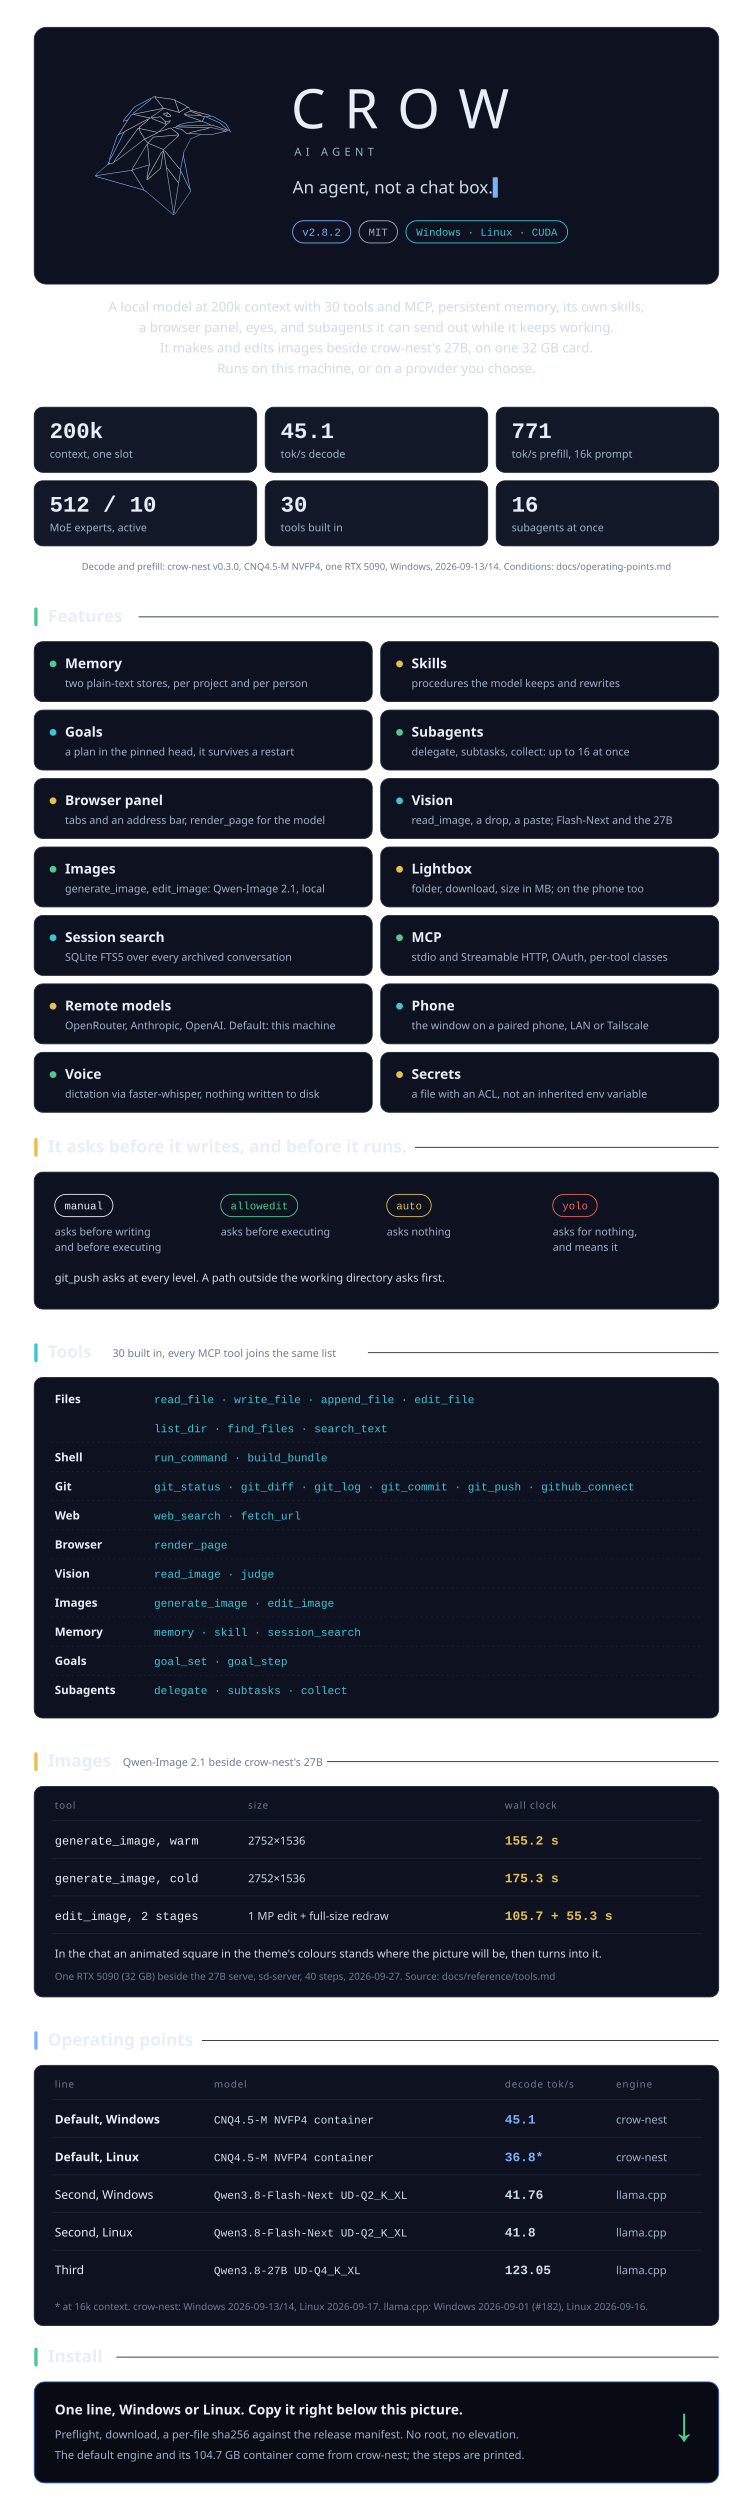
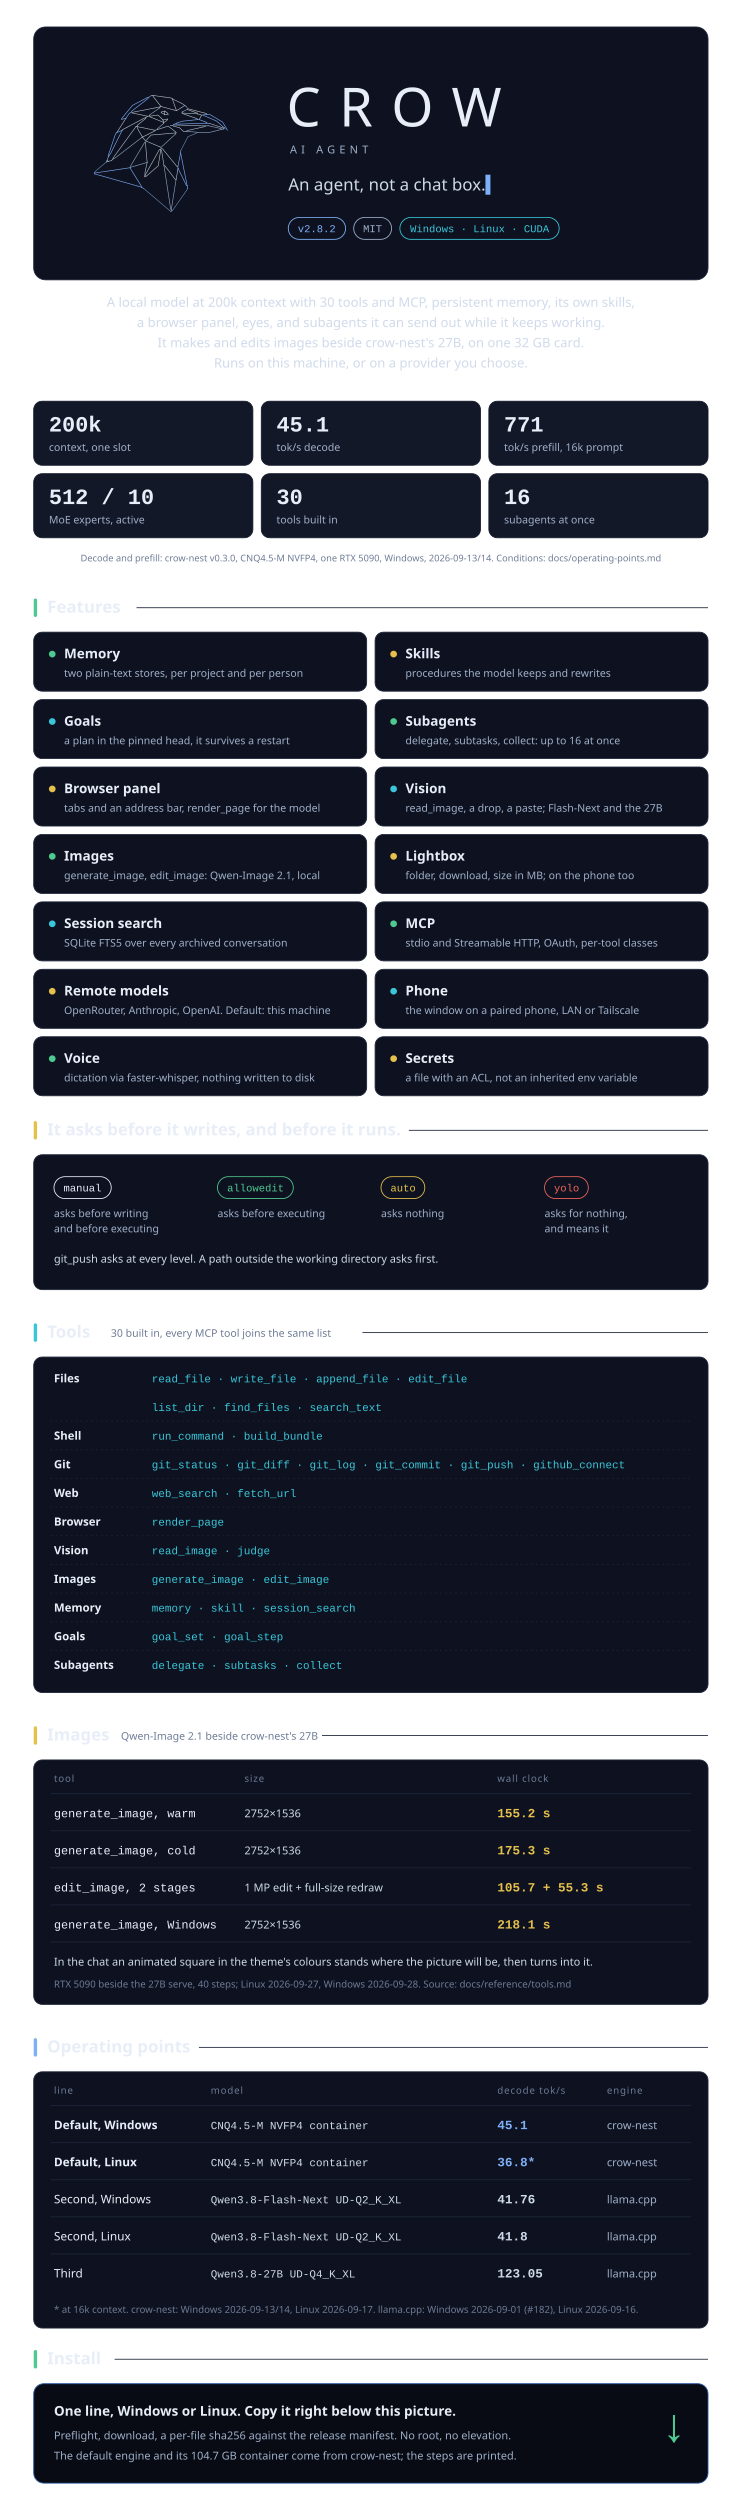
- <svg xmlns="http://www.w3.org/2000/svg" viewBox="0 0 880 2922" width="880" height="2922" role="img" aria-label="Crow: an agent, not a chat box. Features, tools, images, operating points.">
+ <svg xmlns="http://www.w3.org/2000/svg" viewBox="0 0 880 2966" width="880" height="2966" role="img" aria-label="Crow: an agent, not a chat box. Features, tools, images, operating points.">
  <rect x="40" y="32" width="800" height="300" rx="14" fill="#0e1220" stroke="#1c2438" />
  <g transform="translate(70 62) scale(0.235)">
    <g fill="none" stroke-width="3" stroke-linejoin="round" stroke-linecap="round">
      <path stroke="#6789b2" d="M642 273 650 285" />
      <path stroke="#6789b2" d="M699 404 693 409 651 426 615 496" />
      <path stroke="#6789b2" d="M239 554 183 601 178 610" />
      <path stroke="#6789b2" d="M650 689 573 799 567 802" />
      <path stroke="#6789b2" d="M428 688 563 803" />
      <path stroke="#90a7c2" d="M508 281 457 317" />
      <path stroke="#90a7c2" d="M647 289 622 301" />
      <path stroke="#90a7c2" d="M526 361 498 385" />
      <path stroke="#90a7c2" d="M755 371 820 386 823 389" />
      <path stroke="#90a7c2" d="M833 387 823 389" />
      <path stroke="#90a7c2" d="M823 389 758 405 699 404" />
      <path stroke="#90a7c2" d="M644 399 699 404" />
      <path stroke="#90a7c2" d="M587 414 515 480" />
      <path stroke="#90a7c2" d="M417 431 283 534 272 539" />
      <path stroke="#90a7c2" d="M436 453 433 454 362 573 360 581" />
      <path stroke="#90a7c2" d="M445 556 360 581" />
      <path stroke="#90a7c2" d="M530 572 564 793 567 794" />
      <path stroke="#90a7c2" d="M591 643 567 794" />
      <path stroke="#90a7c2" d="M563 803 567 802" />
      <path stroke="#90a7c2" d="M567 794 567 802" />
      <path stroke="#acbece" d="M572 235 625 261 635 269" />
      <path stroke="#acbece" d="M635 269 593 295" />
      <path stroke="#acbece" d="M635 269 642 273" />
      <path stroke="#acbece" d="M510 276 508 281" />
      <path stroke="#acbece" d="M510 276 376 302 368 306" />
      <path stroke="#acbece" d="M622 301 620 307 624 307" />
      <path stroke="#acbece" d="M534 297 515 302 517 306 532 313" />
      <path stroke="#acbece" d="M624 307 625 310 698 336 700 340" />
      <path stroke="#acbece" d="M624 307 699 311" />
      <path stroke="#acbece" d="M437 335 396 368" />
      <path stroke="#acbece" d="M549 337 544 345 529 355" />
      <path stroke="#acbece" d="M549 337 525 342" />
      <path stroke="#acbece" d="M498 385 497 390" />
      <path stroke="#acbece" d="M578 367 739 372" />
      <path stroke="#acbece" d="M562 369 575 370" />
      <path stroke="#acbece" d="M575 370 579 374 607 380 629 400 644 399" />
      <path stroke="#acbece" d="M739 372 737 375 648 395 644 399" />
      <path stroke="#acbece" d="M739 372 755 371" />
      <path stroke="#acbece" d="M388 376 275 531 272 539" />
      <path stroke="#acbece" d="M497 390 485 394" />
      <path stroke="#acbece" d="M497 390 551 373 590 403 591 407" />
      <path stroke="#acbece" d="M591 407 587 414" />
      <path stroke="#acbece" d="M591 407 465 418 438 447" />
      <path stroke="#acbece" d="M422 430 437 447" />
      <path stroke="#acbece" d="M438 448 515 480" />
      <path stroke="#acbece" d="M436 453 445 556" />
      <path stroke="#acbece" d="M515 484 523 488 594 575 600 578" />
      <path stroke="#acbece" d="M514 491 518 497 530 572" />
      <path stroke="#acbece" d="M272 539 265 547 248 551" />
      <path stroke="#acbece" d="M243 545 248 551" />
      <path stroke="#acbece" d="M248 551 239 554" />
      <path stroke="#acbece" d="M445 556 434 608 434 622" />
      <path stroke="#acbece" d="M530 572 535 574 587 642 591 643" />
      <path stroke="#acbece" d="M601 586 591 643" />
      <path stroke="#b9c0c4" d="M474 218 567 231 572 235" />
      <path stroke="#b9c0c4" d="M474 218 475 223 515 274" />
      <path stroke="#b9c0c4" d="M474 218 467 218" />
      <path stroke="#b9c0c4" d="M572 235 593 295" />
      <path stroke="#b9c0c4" d="M515 274 510 276" />
      <path stroke="#b9c0c4" d="M515 274 593 295" />
      <path stroke="#b9c0c4" d="M457 317 455 322" />
      <path stroke="#b9c0c4" d="M650 285 743 309 747 313" />
      <path stroke="#b9c0c4" d="M647 289 697 307 699 311" />
      <path stroke="#b9c0c4" d="M534 297 532 313" />
      <path stroke="#b9c0c4" d="M534 297 547 306 552 314 533 316 532 313" />
      <path stroke="#b9c0c4" d="M368 306 447 323" />
      <path stroke="#b9c0c4" d="M699 311 720 317" />
      <path stroke="#b9c0c4" d="M720 317 708 340" />
      <path stroke="#b9c0c4" d="M455 322 447 323" />
      <path stroke="#b9c0c4" d="M447 323 438 331" />
      <path stroke="#b9c0c4" d="M458 323 500 317 525 342" />
      <path stroke="#b9c0c4" d="M458 323 461 327 528 354" />
      <path stroke="#b9c0c4" d="M438 331 437 335" />
      <path stroke="#b9c0c4" d="M396 368 393 375" />
      <path stroke="#b9c0c4" d="M438 331 433 331 322 390" />
      <path stroke="#b9c0c4" d="M338 333 292 405" />
      <path stroke="#b9c0c4" d="M525 342 528 354" />
      <path stroke="#b9c0c4" d="M529 355 526 361" />
      <path stroke="#b9c0c4" d="M759 359 828 382" />
      <path stroke="#b9c0c4" d="M393 375 401 394 422 428" />
      <path stroke="#b9c0c4" d="M393 375 388 376" />
      <path stroke="#b9c0c4" d="M393 375 485 394" />
      <path stroke="#b9c0c4" d="M828 382 833 387" />
      <path stroke="#b9c0c4" d="M485 394 484 397 422 428" />
      <path stroke="#b9c0c4" d="M422 430 417 431" />
      <path stroke="#b9c0c4" d="M514 488 506 493 434 622" />
      <path stroke="#b9c0c4" d="M514 491 501 573 438 628 433 629" />
      <path stroke="#b9c0c4" d="M434 622 433 629" />
      <path stroke="#7eb0f8" d="M467 218 452 228" />
      <path stroke="#7eb0f8" d="M452 228 449 234 366 298 363 305" />
      <path stroke="#7eb0f8" d="M452 228 447 228 371 268 317 334 316 339" />
      <path stroke="#7eb0f8" d="M363 305 355 308 338 333" />
      <path stroke="#7eb0f8" d="M747 313 725 317" />
      <path stroke="#7eb0f8" d="M747 313 761 314 825 352 843 380 844 386" />
      <path stroke="#7eb0f8" d="M725 317 795 347 830 378" />
      <path stroke="#7eb0f8" d="M322 390 319 394" />
      <path stroke="#7eb0f8" d="M338 333 316 339" />
      <path stroke="#7eb0f8" d="M700 340 623 348 592 358 591 361" />
      <path stroke="#7eb0f8" d="M700 340 708 340" />
      <path stroke="#7eb0f8" d="M708 340 745 354 747 358" />
      <path stroke="#7eb0f8" d="M747 358 595 363 591 361" />
      <path stroke="#7eb0f8" d="M747 358 759 359" />
      <path stroke="#7eb0f8" d="M591 361 580 363 578 367" />
      <path stroke="#7eb0f8" d="M830 378 836 380 838 386" />
      <path stroke="#7eb0f8" d="M844 386 851 394" />
      <path stroke="#7eb0f8" d="M319 394 262 508 249 528" />
      <path stroke="#7eb0f8" d="M319 394 292 405" />
      <path stroke="#7eb0f8" d="M615 496 614 508" />
      <path stroke="#7eb0f8" d="M292 405 285 413 248 523 249 528" />
      <path stroke="#7eb0f8" d="M614 508 600 578" />
      <path stroke="#7eb0f8" d="M614 508 647 674" />
      <path stroke="#7eb0f8" d="M249 528 243 545" />
      <path stroke="#7eb0f8" d="M243 545 239 554" />
      <path stroke="#7eb0f8" d="M600 578 601 586" />
      <path stroke="#7eb0f8" d="M358 583 178 610" />
      <path stroke="#7eb0f8" d="M358 583 415 675 416 681" />
      <path stroke="#7eb0f8" d="M601 586 643 672 647 674" />
      <path stroke="#7eb0f8" d="M178 610 179 614 416 681" />
      <path stroke="#7eb0f8" d="M647 674 650 689" />
      <path stroke="#7eb0f8" d="M416 681 428 688" />
    </g>
  </g>
  <text x="340" y="150" font-family="-apple-system,BlinkMacSystemFont,'Segoe UI','Noto Sans',Helvetica,Arial,sans-serif" font-size="64" font-weight="300" fill="#e8eef8" text-anchor="start" letter-spacing="22">CROW</text>
  <text x="344" y="182" font-family="-apple-system,BlinkMacSystemFont,'Segoe UI','Noto Sans',Helvetica,Arial,sans-serif" font-size="13" font-weight="400" fill="#9fb0c9" text-anchor="start" letter-spacing="5">AI AGENT</text>
  <text x="342" y="226" font-family="-apple-system,BlinkMacSystemFont,'Segoe UI','Noto Sans',Helvetica,Arial,sans-serif" font-size="20" fill="#cfdaea">An agent, not a chat box.<tspan fill="#7eb0f8">▍<animate attributeName="opacity" values="1;1;0;0" keyTimes="0;.5;.5;1" dur="1.1s" repeatCount="indefinite" />
    </tspan>
  </text>
  <rect x="342" y="258" width="68" height="26" rx="13" fill="none" stroke="#7eb0f8" />
  <text x="375.8" y="275.5" font-family="ui-monospace,SFMono-Regular,'SF Mono',Menlo,Consolas,'Liberation Mono',monospace" font-size="12.5" font-weight="400" fill="#7eb0f8" text-anchor="middle" letter-spacing="0">v2.8.2</text>
  <rect x="419.6" y="258" width="45" height="26" rx="13" fill="none" stroke="#9fb0c9" />
  <text x="442.0" y="275.5" font-family="ui-monospace,SFMono-Regular,'SF Mono',Menlo,Consolas,'Liberation Mono',monospace" font-size="12.5" font-weight="400" fill="#9fb0c9" text-anchor="middle" letter-spacing="0">MIT</text>
  <rect x="474.4" y="258" width="189" height="26" rx="13" fill="none" stroke="#39c6d8" />
  <text x="569.0" y="275.5" font-family="ui-monospace,SFMono-Regular,'SF Mono',Menlo,Consolas,'Liberation Mono',monospace" font-size="12.5" font-weight="400" fill="#39c6d8" text-anchor="middle" letter-spacing="0">Windows · Linux · CUDA</text>
  <text x="440.0" y="364" font-family="-apple-system,BlinkMacSystemFont,'Segoe UI','Noto Sans',Helvetica,Arial,sans-serif" font-size="15.5" font-weight="400" fill="#cfdaea" text-anchor="middle" letter-spacing="0">A local model at 200k context with 30 tools and MCP, persistent memory, its own skills,</text>
  <text x="440.0" y="388" font-family="-apple-system,BlinkMacSystemFont,'Segoe UI','Noto Sans',Helvetica,Arial,sans-serif" font-size="15.5" font-weight="400" fill="#cfdaea" text-anchor="middle" letter-spacing="0">a browser panel, eyes, and subagents it can send out while it keeps working.</text>
  <text x="440.0" y="412" font-family="-apple-system,BlinkMacSystemFont,'Segoe UI','Noto Sans',Helvetica,Arial,sans-serif" font-size="15.5" font-weight="400" fill="#cfdaea" text-anchor="middle" letter-spacing="0">It makes and edits images beside crow-nest's 27B, on one 32 GB card.</text>
  <text x="440.0" y="436" font-family="-apple-system,BlinkMacSystemFont,'Segoe UI','Noto Sans',Helvetica,Arial,sans-serif" font-size="15.5" font-weight="400" fill="#cfdaea" text-anchor="middle" letter-spacing="0">Runs on this machine, or on a provider you choose.</text>
  <rect x="40" y="476" width="260" height="76" rx="10" fill="#131829" stroke="#131829" />
  <text x="58" y="512" font-family="ui-monospace,SFMono-Regular,'SF Mono',Menlo,Consolas,'Liberation Mono',monospace" font-size="26" font-weight="600" fill="#e8eef8" text-anchor="start" letter-spacing="0">200k</text>
  <text x="58" y="535" font-family="-apple-system,BlinkMacSystemFont,'Segoe UI','Noto Sans',Helvetica,Arial,sans-serif" font-size="12.5" font-weight="400" fill="#9fb0c9" text-anchor="start" letter-spacing="0">context, one slot</text>
  <rect x="310" y="476" width="260" height="76" rx="10" fill="#131829" stroke="#131829" />
  <text x="328" y="512" font-family="ui-monospace,SFMono-Regular,'SF Mono',Menlo,Consolas,'Liberation Mono',monospace" font-size="26" font-weight="600" fill="#e8eef8" text-anchor="start" letter-spacing="0">45.1</text>
  <text x="328" y="535" font-family="-apple-system,BlinkMacSystemFont,'Segoe UI','Noto Sans',Helvetica,Arial,sans-serif" font-size="12.5" font-weight="400" fill="#9fb0c9" text-anchor="start" letter-spacing="0">tok/s decode</text>
  <rect x="580" y="476" width="260" height="76" rx="10" fill="#131829" stroke="#131829" />
  <text x="598" y="512" font-family="ui-monospace,SFMono-Regular,'SF Mono',Menlo,Consolas,'Liberation Mono',monospace" font-size="26" font-weight="600" fill="#e8eef8" text-anchor="start" letter-spacing="0">771</text>
  <text x="598" y="535" font-family="-apple-system,BlinkMacSystemFont,'Segoe UI','Noto Sans',Helvetica,Arial,sans-serif" font-size="12.5" font-weight="400" fill="#9fb0c9" text-anchor="start" letter-spacing="0">tok/s prefill, 16k prompt</text>
  <rect x="40" y="562" width="260" height="76" rx="10" fill="#131829" stroke="#131829" />
  <text x="58" y="598" font-family="ui-monospace,SFMono-Regular,'SF Mono',Menlo,Consolas,'Liberation Mono',monospace" font-size="26" font-weight="600" fill="#e8eef8" text-anchor="start" letter-spacing="0">512 / 10</text>
  <text x="58" y="621" font-family="-apple-system,BlinkMacSystemFont,'Segoe UI','Noto Sans',Helvetica,Arial,sans-serif" font-size="12.5" font-weight="400" fill="#9fb0c9" text-anchor="start" letter-spacing="0">MoE experts, active</text>
  <rect x="310" y="562" width="260" height="76" rx="10" fill="#131829" stroke="#131829" />
  <text x="328" y="598" font-family="ui-monospace,SFMono-Regular,'SF Mono',Menlo,Consolas,'Liberation Mono',monospace" font-size="26" font-weight="600" fill="#e8eef8" text-anchor="start" letter-spacing="0">30</text>
  <text x="328" y="621" font-family="-apple-system,BlinkMacSystemFont,'Segoe UI','Noto Sans',Helvetica,Arial,sans-serif" font-size="12.5" font-weight="400" fill="#9fb0c9" text-anchor="start" letter-spacing="0">tools built in</text>
  <rect x="580" y="562" width="260" height="76" rx="10" fill="#131829" stroke="#131829" />
  <text x="598" y="598" font-family="ui-monospace,SFMono-Regular,'SF Mono',Menlo,Consolas,'Liberation Mono',monospace" font-size="26" font-weight="600" fill="#e8eef8" text-anchor="start" letter-spacing="0">16</text>
  <text x="598" y="621" font-family="-apple-system,BlinkMacSystemFont,'Segoe UI','Noto Sans',Helvetica,Arial,sans-serif" font-size="12.5" font-weight="400" fill="#9fb0c9" text-anchor="start" letter-spacing="0">subagents at once</text>
  <text x="440.0" y="666" font-family="-apple-system,BlinkMacSystemFont,'Segoe UI','Noto Sans',Helvetica,Arial,sans-serif" font-size="11" font-weight="400" fill="#6d7b95" text-anchor="middle" letter-spacing="0">Decode and prefill: crow-nest v0.3.0, CNQ4.5-M NVFP4, one RTX 5090, Windows, 2026-09-13/14. Conditions: docs/operating-points.md</text>
  <rect x="40" y="710" width="4" height="22" rx="2" fill="#4ec98f" />
  <text x="56" y="727" font-family="-apple-system,BlinkMacSystemFont,'Segoe UI','Noto Sans',Helvetica,Arial,sans-serif" font-size="20" font-weight="600" fill="#e8eef8" text-anchor="start" letter-spacing="0">Features</text>
  <line x1="162" y1="721" x2="840" y2="721" stroke="#1c2438" />
  <rect x="40" y="750" width="395" height="70" rx="10" fill="#0e1220" stroke="#1c2438" />
  <circle cx="62" cy="776" r="4" fill="#4ec98f" />
  <text x="76" y="781" font-family="-apple-system,BlinkMacSystemFont,'Segoe UI','Noto Sans',Helvetica,Arial,sans-serif" font-size="16" font-weight="600" fill="#e8eef8" text-anchor="start" letter-spacing="0">Memory</text>
  <text x="76" y="803" font-family="-apple-system,BlinkMacSystemFont,'Segoe UI','Noto Sans',Helvetica,Arial,sans-serif" font-size="12.5" font-weight="400" fill="#9fb0c9" text-anchor="start" letter-spacing="0">two plain-text stores, per project and per person</text>
  <rect x="445" y="750" width="395" height="70" rx="10" fill="#0e1220" stroke="#1c2438" />
  <circle cx="467" cy="776" r="4" fill="#e5c04b" />
  <text x="481" y="781" font-family="-apple-system,BlinkMacSystemFont,'Segoe UI','Noto Sans',Helvetica,Arial,sans-serif" font-size="16" font-weight="600" fill="#e8eef8" text-anchor="start" letter-spacing="0">Skills</text>
  <text x="481" y="803" font-family="-apple-system,BlinkMacSystemFont,'Segoe UI','Noto Sans',Helvetica,Arial,sans-serif" font-size="12.5" font-weight="400" fill="#9fb0c9" text-anchor="start" letter-spacing="0">procedures the model keeps and rewrites</text>
  <rect x="40" y="830" width="395" height="70" rx="10" fill="#0e1220" stroke="#1c2438" />
  <circle cx="62" cy="856" r="4" fill="#39c6d8" />
  <text x="76" y="861" font-family="-apple-system,BlinkMacSystemFont,'Segoe UI','Noto Sans',Helvetica,Arial,sans-serif" font-size="16" font-weight="600" fill="#e8eef8" text-anchor="start" letter-spacing="0">Goals</text>
  <text x="76" y="883" font-family="-apple-system,BlinkMacSystemFont,'Segoe UI','Noto Sans',Helvetica,Arial,sans-serif" font-size="12.5" font-weight="400" fill="#9fb0c9" text-anchor="start" letter-spacing="0">a plan in the pinned head, it survives a restart</text>
  <rect x="445" y="830" width="395" height="70" rx="10" fill="#0e1220" stroke="#1c2438" />
  <circle cx="467" cy="856" r="4" fill="#4ec98f" />
  <text x="481" y="861" font-family="-apple-system,BlinkMacSystemFont,'Segoe UI','Noto Sans',Helvetica,Arial,sans-serif" font-size="16" font-weight="600" fill="#e8eef8" text-anchor="start" letter-spacing="0">Subagents</text>
  <text x="481" y="883" font-family="-apple-system,BlinkMacSystemFont,'Segoe UI','Noto Sans',Helvetica,Arial,sans-serif" font-size="12.5" font-weight="400" fill="#9fb0c9" text-anchor="start" letter-spacing="0">delegate, subtasks, collect: up to 16 at once</text>
  <rect x="40" y="910" width="395" height="70" rx="10" fill="#0e1220" stroke="#1c2438" />
  <circle cx="62" cy="936" r="4" fill="#e5c04b" />
  <text x="76" y="941" font-family="-apple-system,BlinkMacSystemFont,'Segoe UI','Noto Sans',Helvetica,Arial,sans-serif" font-size="16" font-weight="600" fill="#e8eef8" text-anchor="start" letter-spacing="0">Browser panel</text>
  <text x="76" y="963" font-family="-apple-system,BlinkMacSystemFont,'Segoe UI','Noto Sans',Helvetica,Arial,sans-serif" font-size="12.5" font-weight="400" fill="#9fb0c9" text-anchor="start" letter-spacing="0">tabs and an address bar, render_page for the model</text>
  <rect x="445" y="910" width="395" height="70" rx="10" fill="#0e1220" stroke="#1c2438" />
  <circle cx="467" cy="936" r="4" fill="#39c6d8" />
  <text x="481" y="941" font-family="-apple-system,BlinkMacSystemFont,'Segoe UI','Noto Sans',Helvetica,Arial,sans-serif" font-size="16" font-weight="600" fill="#e8eef8" text-anchor="start" letter-spacing="0">Vision</text>
  <text x="481" y="963" font-family="-apple-system,BlinkMacSystemFont,'Segoe UI','Noto Sans',Helvetica,Arial,sans-serif" font-size="12.5" font-weight="400" fill="#9fb0c9" text-anchor="start" letter-spacing="0">read_image, a drop, a paste; Flash-Next and the 27B</text>
  <rect x="40" y="990" width="395" height="70" rx="10" fill="#0e1220" stroke="#1c2438" />
  <circle cx="62" cy="1016" r="4" fill="#4ec98f" />
  <text x="76" y="1021" font-family="-apple-system,BlinkMacSystemFont,'Segoe UI','Noto Sans',Helvetica,Arial,sans-serif" font-size="16" font-weight="600" fill="#e8eef8" text-anchor="start" letter-spacing="0">Images</text>
  <text x="76" y="1043" font-family="-apple-system,BlinkMacSystemFont,'Segoe UI','Noto Sans',Helvetica,Arial,sans-serif" font-size="12.5" font-weight="400" fill="#9fb0c9" text-anchor="start" letter-spacing="0">generate_image, edit_image: Qwen-Image 2.1, local</text>
  <rect x="445" y="990" width="395" height="70" rx="10" fill="#0e1220" stroke="#1c2438" />
  <circle cx="467" cy="1016" r="4" fill="#e5c04b" />
  <text x="481" y="1021" font-family="-apple-system,BlinkMacSystemFont,'Segoe UI','Noto Sans',Helvetica,Arial,sans-serif" font-size="16" font-weight="600" fill="#e8eef8" text-anchor="start" letter-spacing="0">Lightbox</text>
  <text x="481" y="1043" font-family="-apple-system,BlinkMacSystemFont,'Segoe UI','Noto Sans',Helvetica,Arial,sans-serif" font-size="12.5" font-weight="400" fill="#9fb0c9" text-anchor="start" letter-spacing="0">folder, download, size in MB; on the phone too</text>
  <rect x="40" y="1070" width="395" height="70" rx="10" fill="#0e1220" stroke="#1c2438" />
  <circle cx="62" cy="1096" r="4" fill="#39c6d8" />
  <text x="76" y="1101" font-family="-apple-system,BlinkMacSystemFont,'Segoe UI','Noto Sans',Helvetica,Arial,sans-serif" font-size="16" font-weight="600" fill="#e8eef8" text-anchor="start" letter-spacing="0">Session search</text>
  <text x="76" y="1123" font-family="-apple-system,BlinkMacSystemFont,'Segoe UI','Noto Sans',Helvetica,Arial,sans-serif" font-size="12.5" font-weight="400" fill="#9fb0c9" text-anchor="start" letter-spacing="0">SQLite FTS5 over every archived conversation</text>
  <rect x="445" y="1070" width="395" height="70" rx="10" fill="#0e1220" stroke="#1c2438" />
  <circle cx="467" cy="1096" r="4" fill="#4ec98f" />
  <text x="481" y="1101" font-family="-apple-system,BlinkMacSystemFont,'Segoe UI','Noto Sans',Helvetica,Arial,sans-serif" font-size="16" font-weight="600" fill="#e8eef8" text-anchor="start" letter-spacing="0">MCP</text>
  <text x="481" y="1123" font-family="-apple-system,BlinkMacSystemFont,'Segoe UI','Noto Sans',Helvetica,Arial,sans-serif" font-size="12.5" font-weight="400" fill="#9fb0c9" text-anchor="start" letter-spacing="0">stdio and Streamable HTTP, OAuth, per-tool classes</text>
  <rect x="40" y="1150" width="395" height="70" rx="10" fill="#0e1220" stroke="#1c2438" />
  <circle cx="62" cy="1176" r="4" fill="#e5c04b" />
  <text x="76" y="1181" font-family="-apple-system,BlinkMacSystemFont,'Segoe UI','Noto Sans',Helvetica,Arial,sans-serif" font-size="16" font-weight="600" fill="#e8eef8" text-anchor="start" letter-spacing="0">Remote models</text>
  <text x="76" y="1203" font-family="-apple-system,BlinkMacSystemFont,'Segoe UI','Noto Sans',Helvetica,Arial,sans-serif" font-size="12.5" font-weight="400" fill="#9fb0c9" text-anchor="start" letter-spacing="0">OpenRouter, Anthropic, OpenAI. Default: this machine</text>
  <rect x="445" y="1150" width="395" height="70" rx="10" fill="#0e1220" stroke="#1c2438" />
  <circle cx="467" cy="1176" r="4" fill="#39c6d8" />
  <text x="481" y="1181" font-family="-apple-system,BlinkMacSystemFont,'Segoe UI','Noto Sans',Helvetica,Arial,sans-serif" font-size="16" font-weight="600" fill="#e8eef8" text-anchor="start" letter-spacing="0">Phone</text>
  <text x="481" y="1203" font-family="-apple-system,BlinkMacSystemFont,'Segoe UI','Noto Sans',Helvetica,Arial,sans-serif" font-size="12.5" font-weight="400" fill="#9fb0c9" text-anchor="start" letter-spacing="0">the window on a paired phone, LAN or Tailscale</text>
  <rect x="40" y="1230" width="395" height="70" rx="10" fill="#0e1220" stroke="#1c2438" />
  <circle cx="62" cy="1256" r="4" fill="#4ec98f" />
  <text x="76" y="1261" font-family="-apple-system,BlinkMacSystemFont,'Segoe UI','Noto Sans',Helvetica,Arial,sans-serif" font-size="16" font-weight="600" fill="#e8eef8" text-anchor="start" letter-spacing="0">Voice</text>
  <text x="76" y="1283" font-family="-apple-system,BlinkMacSystemFont,'Segoe UI','Noto Sans',Helvetica,Arial,sans-serif" font-size="12.5" font-weight="400" fill="#9fb0c9" text-anchor="start" letter-spacing="0">dictation via faster-whisper, nothing written to disk</text>
  <rect x="445" y="1230" width="395" height="70" rx="10" fill="#0e1220" stroke="#1c2438" />
  <circle cx="467" cy="1256" r="4" fill="#e5c04b" />
  <text x="481" y="1261" font-family="-apple-system,BlinkMacSystemFont,'Segoe UI','Noto Sans',Helvetica,Arial,sans-serif" font-size="16" font-weight="600" fill="#e8eef8" text-anchor="start" letter-spacing="0">Secrets</text>
  <text x="481" y="1283" font-family="-apple-system,BlinkMacSystemFont,'Segoe UI','Noto Sans',Helvetica,Arial,sans-serif" font-size="12.5" font-weight="400" fill="#9fb0c9" text-anchor="start" letter-spacing="0">a file with an ACL, not an inherited env variable</text>
  <rect x="40" y="1330" width="4" height="22" rx="2" fill="#e5c04b" />
  <text x="56" y="1347" font-family="-apple-system,BlinkMacSystemFont,'Segoe UI','Noto Sans',Helvetica,Arial,sans-serif" font-size="20" font-weight="600" fill="#e8eef8" text-anchor="start" letter-spacing="0">It asks before it writes, and before it runs.</text>
  <line x1="485" y1="1341" x2="840" y2="1341" stroke="#1c2438" />
  <rect x="40" y="1370" width="800" height="160" rx="10" fill="#0e1220" stroke="#1c2438" />
  <rect x="64" y="1396" width="68" height="26" rx="13" fill="none" stroke="#e8eef8" />
  <text x="97.8" y="1413.5" font-family="ui-monospace,SFMono-Regular,'SF Mono',Menlo,Consolas,'Liberation Mono',monospace" font-size="12.5" font-weight="400" fill="#e8eef8" text-anchor="middle" letter-spacing="0">manual</text>
  <text x="64" y="1444" font-family="-apple-system,BlinkMacSystemFont,'Segoe UI','Noto Sans',Helvetica,Arial,sans-serif" font-size="12.5" font-weight="400" fill="#9fb0c9" text-anchor="start" letter-spacing="0">asks before writing</text>
  <text x="64" y="1462" font-family="-apple-system,BlinkMacSystemFont,'Segoe UI','Noto Sans',Helvetica,Arial,sans-serif" font-size="12.5" font-weight="400" fill="#9fb0c9" text-anchor="start" letter-spacing="0">and before executing</text>
  <rect x="258" y="1396" width="90" height="26" rx="13" fill="none" stroke="#4ec98f" />
  <text x="303.2" y="1413.5" font-family="ui-monospace,SFMono-Regular,'SF Mono',Menlo,Consolas,'Liberation Mono',monospace" font-size="12.5" font-weight="400" fill="#4ec98f" text-anchor="middle" letter-spacing="0">allowedit</text>
  <text x="258" y="1444" font-family="-apple-system,BlinkMacSystemFont,'Segoe UI','Noto Sans',Helvetica,Arial,sans-serif" font-size="12.5" font-weight="400" fill="#9fb0c9" text-anchor="start" letter-spacing="0">asks before executing</text>
  <rect x="452" y="1396" width="52" height="26" rx="13" fill="none" stroke="#e5c04b" />
  <text x="478.2" y="1413.5" font-family="ui-monospace,SFMono-Regular,'SF Mono',Menlo,Consolas,'Liberation Mono',monospace" font-size="12.5" font-weight="400" fill="#e5c04b" text-anchor="middle" letter-spacing="0">auto</text>
  <text x="452" y="1444" font-family="-apple-system,BlinkMacSystemFont,'Segoe UI','Noto Sans',Helvetica,Arial,sans-serif" font-size="12.5" font-weight="400" fill="#9fb0c9" text-anchor="start" letter-spacing="0">asks nothing</text>
  <rect x="646" y="1396" width="52" height="26" rx="13" fill="none" stroke="#f0655a" />
  <text x="672.2" y="1413.5" font-family="ui-monospace,SFMono-Regular,'SF Mono',Menlo,Consolas,'Liberation Mono',monospace" font-size="12.5" font-weight="400" fill="#f0655a" text-anchor="middle" letter-spacing="0">yolo</text>
  <text x="646" y="1444" font-family="-apple-system,BlinkMacSystemFont,'Segoe UI','Noto Sans',Helvetica,Arial,sans-serif" font-size="12.5" font-weight="400" fill="#9fb0c9" text-anchor="start" letter-spacing="0">asks for nothing,</text>
  <text x="646" y="1462" font-family="-apple-system,BlinkMacSystemFont,'Segoe UI','Noto Sans',Helvetica,Arial,sans-serif" font-size="12.5" font-weight="400" fill="#9fb0c9" text-anchor="start" letter-spacing="0">and means it</text>
  <text x="64" y="1498" font-family="-apple-system,BlinkMacSystemFont,'Segoe UI','Noto Sans',Helvetica,Arial,sans-serif" font-size="13" font-weight="400" fill="#cfdaea" text-anchor="start" letter-spacing="0">git_push asks at every level. A path outside the working directory asks first.</text>
  <rect x="40" y="1570" width="4" height="22" rx="2" fill="#39c6d8" />
  <text x="56" y="1587" font-family="-apple-system,BlinkMacSystemFont,'Segoe UI','Noto Sans',Helvetica,Arial,sans-serif" font-size="20" font-weight="600" fill="#e8eef8" text-anchor="start" letter-spacing="0">Tools</text>
  <text x="131.5" y="1586" font-family="-apple-system,BlinkMacSystemFont,'Segoe UI','Noto Sans',Helvetica,Arial,sans-serif" font-size="12.5" font-weight="400" fill="#6d7b95" text-anchor="start" letter-spacing="0">30 built in, every MCP tool joins the same list</text>
  <line x1="430" y1="1581" x2="840" y2="1581" stroke="#1c2438" />
  <rect x="40" y="1610" width="800" height="398" rx="10" fill="#0e1220" stroke="#1c2438" />
  <text x="64" y="1640" font-family="-apple-system,BlinkMacSystemFont,'Segoe UI','Noto Sans',Helvetica,Arial,sans-serif" font-size="13.5" font-weight="600" fill="#e8eef8" text-anchor="start" letter-spacing="0">Files</text>
  <text x="180" y="1640" font-family="ui-monospace,SFMono-Regular,'SF Mono',Menlo,Consolas,'Liberation Mono',monospace" font-size="13" font-weight="400" fill="#39c6d8" text-anchor="start" letter-spacing="0">read_file · write_file · append_file · edit_file</text>
  <text x="64" y="1674" font-family="-apple-system,BlinkMacSystemFont,'Segoe UI','Noto Sans',Helvetica,Arial,sans-serif" font-size="13.5" font-weight="600" fill="#e8eef8" text-anchor="start" letter-spacing="0" />
  <text x="180" y="1674" font-family="ui-monospace,SFMono-Regular,'SF Mono',Menlo,Consolas,'Liberation Mono',monospace" font-size="13" font-weight="400" fill="#39c6d8" text-anchor="start" letter-spacing="0">list_dir · find_files · search_text</text>
  <line x1="60" y1="1686" x2="820" y2="1686" stroke="#1c2438" stroke-dasharray="2 4" />
  <text x="64" y="1708" font-family="-apple-system,BlinkMacSystemFont,'Segoe UI','Noto Sans',Helvetica,Arial,sans-serif" font-size="13.5" font-weight="600" fill="#e8eef8" text-anchor="start" letter-spacing="0">Shell</text>
  <text x="180" y="1708" font-family="ui-monospace,SFMono-Regular,'SF Mono',Menlo,Consolas,'Liberation Mono',monospace" font-size="13" font-weight="400" fill="#39c6d8" text-anchor="start" letter-spacing="0">run_command · build_bundle</text>
  <line x1="60" y1="1720" x2="820" y2="1720" stroke="#1c2438" stroke-dasharray="2 4" />
  <text x="64" y="1742" font-family="-apple-system,BlinkMacSystemFont,'Segoe UI','Noto Sans',Helvetica,Arial,sans-serif" font-size="13.5" font-weight="600" fill="#e8eef8" text-anchor="start" letter-spacing="0">Git</text>
  <text x="180" y="1742" font-family="ui-monospace,SFMono-Regular,'SF Mono',Menlo,Consolas,'Liberation Mono',monospace" font-size="13" font-weight="400" fill="#39c6d8" text-anchor="start" letter-spacing="0">git_status · git_diff · git_log · git_commit · git_push · github_connect</text>
  <line x1="60" y1="1754" x2="820" y2="1754" stroke="#1c2438" stroke-dasharray="2 4" />
  <text x="64" y="1776" font-family="-apple-system,BlinkMacSystemFont,'Segoe UI','Noto Sans',Helvetica,Arial,sans-serif" font-size="13.5" font-weight="600" fill="#e8eef8" text-anchor="start" letter-spacing="0">Web</text>
  <text x="180" y="1776" font-family="ui-monospace,SFMono-Regular,'SF Mono',Menlo,Consolas,'Liberation Mono',monospace" font-size="13" font-weight="400" fill="#39c6d8" text-anchor="start" letter-spacing="0">web_search · fetch_url</text>
  <line x1="60" y1="1788" x2="820" y2="1788" stroke="#1c2438" stroke-dasharray="2 4" />
  <text x="64" y="1810" font-family="-apple-system,BlinkMacSystemFont,'Segoe UI','Noto Sans',Helvetica,Arial,sans-serif" font-size="13.5" font-weight="600" fill="#e8eef8" text-anchor="start" letter-spacing="0">Browser</text>
  <text x="180" y="1810" font-family="ui-monospace,SFMono-Regular,'SF Mono',Menlo,Consolas,'Liberation Mono',monospace" font-size="13" font-weight="400" fill="#39c6d8" text-anchor="start" letter-spacing="0">render_page</text>
  <line x1="60" y1="1822" x2="820" y2="1822" stroke="#1c2438" stroke-dasharray="2 4" />
  <text x="64" y="1844" font-family="-apple-system,BlinkMacSystemFont,'Segoe UI','Noto Sans',Helvetica,Arial,sans-serif" font-size="13.5" font-weight="600" fill="#e8eef8" text-anchor="start" letter-spacing="0">Vision</text>
  <text x="180" y="1844" font-family="ui-monospace,SFMono-Regular,'SF Mono',Menlo,Consolas,'Liberation Mono',monospace" font-size="13" font-weight="400" fill="#39c6d8" text-anchor="start" letter-spacing="0">read_image · judge</text>
  <line x1="60" y1="1856" x2="820" y2="1856" stroke="#1c2438" stroke-dasharray="2 4" />
  <text x="64" y="1878" font-family="-apple-system,BlinkMacSystemFont,'Segoe UI','Noto Sans',Helvetica,Arial,sans-serif" font-size="13.5" font-weight="600" fill="#e8eef8" text-anchor="start" letter-spacing="0">Images</text>
  <text x="180" y="1878" font-family="ui-monospace,SFMono-Regular,'SF Mono',Menlo,Consolas,'Liberation Mono',monospace" font-size="13" font-weight="400" fill="#39c6d8" text-anchor="start" letter-spacing="0">generate_image · edit_image</text>
  <line x1="60" y1="1890" x2="820" y2="1890" stroke="#1c2438" stroke-dasharray="2 4" />
  <text x="64" y="1912" font-family="-apple-system,BlinkMacSystemFont,'Segoe UI','Noto Sans',Helvetica,Arial,sans-serif" font-size="13.5" font-weight="600" fill="#e8eef8" text-anchor="start" letter-spacing="0">Memory</text>
  <text x="180" y="1912" font-family="ui-monospace,SFMono-Regular,'SF Mono',Menlo,Consolas,'Liberation Mono',monospace" font-size="13" font-weight="400" fill="#39c6d8" text-anchor="start" letter-spacing="0">memory · skill · session_search</text>
  <line x1="60" y1="1924" x2="820" y2="1924" stroke="#1c2438" stroke-dasharray="2 4" />
  <text x="64" y="1946" font-family="-apple-system,BlinkMacSystemFont,'Segoe UI','Noto Sans',Helvetica,Arial,sans-serif" font-size="13.5" font-weight="600" fill="#e8eef8" text-anchor="start" letter-spacing="0">Goals</text>
  <text x="180" y="1946" font-family="ui-monospace,SFMono-Regular,'SF Mono',Menlo,Consolas,'Liberation Mono',monospace" font-size="13" font-weight="400" fill="#39c6d8" text-anchor="start" letter-spacing="0">goal_set · goal_step</text>
  <line x1="60" y1="1958" x2="820" y2="1958" stroke="#1c2438" stroke-dasharray="2 4" />
  <text x="64" y="1980" font-family="-apple-system,BlinkMacSystemFont,'Segoe UI','Noto Sans',Helvetica,Arial,sans-serif" font-size="13.5" font-weight="600" fill="#e8eef8" text-anchor="start" letter-spacing="0">Subagents</text>
  <text x="180" y="1980" font-family="ui-monospace,SFMono-Regular,'SF Mono',Menlo,Consolas,'Liberation Mono',monospace" font-size="13" font-weight="400" fill="#39c6d8" text-anchor="start" letter-spacing="0">delegate · subtasks · collect</text>
  <rect x="40" y="2048" width="4" height="22" rx="2" fill="#e5c04b" />
  <text x="56" y="2065" font-family="-apple-system,BlinkMacSystemFont,'Segoe UI','Noto Sans',Helvetica,Arial,sans-serif" font-size="20" font-weight="600" fill="#e8eef8" text-anchor="start" letter-spacing="0">Images</text>
  <text x="143.5" y="2064" font-family="-apple-system,BlinkMacSystemFont,'Segoe UI','Noto Sans',Helvetica,Arial,sans-serif" font-size="12.5" font-weight="400" fill="#6d7b95" text-anchor="start" letter-spacing="0">Qwen-Image 2.1 beside crow-nest's 27B</text>
  <line x1="382" y1="2059" x2="840" y2="2059" stroke="#1c2438" />
-   <rect x="40" y="2088" width="800" height="246" rx="10" fill="#0e1220" stroke="#1c2438" />
+   <rect x="40" y="2088" width="800" height="290" rx="10" fill="#0e1220" stroke="#1c2438" />
  <text x="64" y="2114" font-family="-apple-system,BlinkMacSystemFont,'Segoe UI','Noto Sans',Helvetica,Arial,sans-serif" font-size="11.5" font-weight="400" fill="#6d7b95" text-anchor="start" letter-spacing="1">tool</text>
  <text x="290" y="2114" font-family="-apple-system,BlinkMacSystemFont,'Segoe UI','Noto Sans',Helvetica,Arial,sans-serif" font-size="11.5" font-weight="400" fill="#6d7b95" text-anchor="start" letter-spacing="1">size</text>
  <text x="590" y="2114" font-family="-apple-system,BlinkMacSystemFont,'Segoe UI','Noto Sans',Helvetica,Arial,sans-serif" font-size="11.5" font-weight="400" fill="#6d7b95" text-anchor="start" letter-spacing="1">wall clock</text>
  <line x1="60" y1="2128" x2="820" y2="2128" stroke="#1c2438" />
  <text x="64" y="2156" font-family="ui-monospace,SFMono-Regular,'SF Mono',Menlo,Consolas,'Liberation Mono',monospace" font-size="14" font-weight="400" fill="#e8eef8" text-anchor="start" letter-spacing="0">generate_image, warm</text>
  <text x="290" y="2156" font-family="-apple-system,BlinkMacSystemFont,'Segoe UI','Noto Sans',Helvetica,Arial,sans-serif" font-size="13" font-weight="400" fill="#cfdaea" text-anchor="start" letter-spacing="0">2752×1536</text>
  <text x="590" y="2156" font-family="ui-monospace,SFMono-Regular,'SF Mono',Menlo,Consolas,'Liberation Mono',monospace" font-size="15" font-weight="600" fill="#e5c04b" text-anchor="start" letter-spacing="0">155.2 s</text>
  <line x1="60" y1="2172" x2="820" y2="2172" stroke="#1c2438" />
  <text x="64" y="2200" font-family="ui-monospace,SFMono-Regular,'SF Mono',Menlo,Consolas,'Liberation Mono',monospace" font-size="14" font-weight="400" fill="#e8eef8" text-anchor="start" letter-spacing="0">generate_image, cold</text>
  <text x="290" y="2200" font-family="-apple-system,BlinkMacSystemFont,'Segoe UI','Noto Sans',Helvetica,Arial,sans-serif" font-size="13" font-weight="400" fill="#cfdaea" text-anchor="start" letter-spacing="0">2752×1536</text>
  <text x="590" y="2200" font-family="ui-monospace,SFMono-Regular,'SF Mono',Menlo,Consolas,'Liberation Mono',monospace" font-size="15" font-weight="600" fill="#e5c04b" text-anchor="start" letter-spacing="0">175.3 s</text>
  <line x1="60" y1="2216" x2="820" y2="2216" stroke="#1c2438" />
  <text x="64" y="2244" font-family="ui-monospace,SFMono-Regular,'SF Mono',Menlo,Consolas,'Liberation Mono',monospace" font-size="14" font-weight="400" fill="#e8eef8" text-anchor="start" letter-spacing="0">edit_image, 2 stages</text>
  <text x="290" y="2244" font-family="-apple-system,BlinkMacSystemFont,'Segoe UI','Noto Sans',Helvetica,Arial,sans-serif" font-size="13" font-weight="400" fill="#cfdaea" text-anchor="start" letter-spacing="0">1 MP edit + full-size redraw</text>
  <text x="590" y="2244" font-family="ui-monospace,SFMono-Regular,'SF Mono',Menlo,Consolas,'Liberation Mono',monospace" font-size="15" font-weight="600" fill="#e5c04b" text-anchor="start" letter-spacing="0">105.7 + 55.3 s</text>
  <line x1="60" y1="2260" x2="820" y2="2260" stroke="#1c2438" />
-   <text x="64" y="2288" font-family="-apple-system,BlinkMacSystemFont,'Segoe UI','Noto Sans',Helvetica,Arial,sans-serif" font-size="13" font-weight="400" fill="#cfdaea" text-anchor="start" letter-spacing="0">In the chat an animated square in the theme's colours stands where the picture will be, then turns into it.</text>
-   <text x="64" y="2314" font-family="-apple-system,BlinkMacSystemFont,'Segoe UI','Noto Sans',Helvetica,Arial,sans-serif" font-size="11.5" font-weight="400" fill="#6d7b95" text-anchor="start" letter-spacing="0">One RTX 5090 (32 GB) beside the 27B serve, sd-server, 40 steps, 2026-09-27. Source: docs/reference/tools.md</text>
-   <rect x="40" y="2374" width="4" height="22" rx="2" fill="#7eb0f8" />
-   <text x="56" y="2391" font-family="-apple-system,BlinkMacSystemFont,'Segoe UI','Noto Sans',Helvetica,Arial,sans-serif" font-size="20" font-weight="600" fill="#e8eef8" text-anchor="start" letter-spacing="0">Operating points</text>
-   <line x1="236" y1="2385" x2="840" y2="2385" stroke="#1c2438" />
-   <rect x="40" y="2414" width="800" height="304" rx="10" fill="#0e1220" stroke="#1c2438" />
-   <text x="64" y="2440" font-family="-apple-system,BlinkMacSystemFont,'Segoe UI','Noto Sans',Helvetica,Arial,sans-serif" font-size="11.5" font-weight="400" fill="#6d7b95" text-anchor="start" letter-spacing="1">line</text>
-   <text x="250" y="2440" font-family="-apple-system,BlinkMacSystemFont,'Segoe UI','Noto Sans',Helvetica,Arial,sans-serif" font-size="11.5" font-weight="400" fill="#6d7b95" text-anchor="start" letter-spacing="1">model</text>
-   <text x="590" y="2440" font-family="-apple-system,BlinkMacSystemFont,'Segoe UI','Noto Sans',Helvetica,Arial,sans-serif" font-size="11.5" font-weight="400" fill="#6d7b95" text-anchor="start" letter-spacing="1">decode tok/s</text>
-   <text x="720" y="2440" font-family="-apple-system,BlinkMacSystemFont,'Segoe UI','Noto Sans',Helvetica,Arial,sans-serif" font-size="11.5" font-weight="400" fill="#6d7b95" text-anchor="start" letter-spacing="1">engine</text>
-   <line x1="60" y1="2454" x2="820" y2="2454" stroke="#1c2438" />
-   <text x="64" y="2482" font-family="-apple-system,BlinkMacSystemFont,'Segoe UI','Noto Sans',Helvetica,Arial,sans-serif" font-size="14" font-weight="600" fill="#e8eef8" text-anchor="start" letter-spacing="0">Default, Windows</text>
-   <text x="250" y="2482" font-family="ui-monospace,SFMono-Regular,'SF Mono',Menlo,Consolas,'Liberation Mono',monospace" font-size="13" font-weight="400" fill="#cfdaea" text-anchor="start" letter-spacing="0">CNQ4.5-M NVFP4 container</text>
-   <text x="590" y="2482" font-family="ui-monospace,SFMono-Regular,'SF Mono',Menlo,Consolas,'Liberation Mono',monospace" font-size="15" font-weight="600" fill="#7eb0f8" text-anchor="start" letter-spacing="0">45.1</text>
-   <text x="720" y="2482" font-family="-apple-system,BlinkMacSystemFont,'Segoe UI','Noto Sans',Helvetica,Arial,sans-serif" font-size="13" font-weight="400" fill="#9fb0c9" text-anchor="start" letter-spacing="0">crow-nest</text>
+   <text x="64" y="2288" font-family="ui-monospace,SFMono-Regular,'SF Mono',Menlo,Consolas,'Liberation Mono',monospace" font-size="14" font-weight="400" fill="#e8eef8" text-anchor="start" letter-spacing="0">generate_image, Windows</text>
+   <text x="290" y="2288" font-family="-apple-system,BlinkMacSystemFont,'Segoe UI','Noto Sans',Helvetica,Arial,sans-serif" font-size="13" font-weight="400" fill="#cfdaea" text-anchor="start" letter-spacing="0">2752×1536</text>
+   <text x="590" y="2288" font-family="ui-monospace,SFMono-Regular,'SF Mono',Menlo,Consolas,'Liberation Mono',monospace" font-size="15" font-weight="600" fill="#e5c04b" text-anchor="start" letter-spacing="0">218.1 s</text>
+   <line x1="60" y1="2304" x2="820" y2="2304" stroke="#1c2438" />
+   <text x="64" y="2332" font-family="-apple-system,BlinkMacSystemFont,'Segoe UI','Noto Sans',Helvetica,Arial,sans-serif" font-size="13" font-weight="400" fill="#cfdaea" text-anchor="start" letter-spacing="0">In the chat an animated square in the theme's colours stands where the picture will be, then turns into it.</text>
+   <text x="64" y="2358" font-family="-apple-system,BlinkMacSystemFont,'Segoe UI','Noto Sans',Helvetica,Arial,sans-serif" font-size="11.5" font-weight="400" fill="#6d7b95" text-anchor="start" letter-spacing="0">RTX 5090 beside the 27B serve, 40 steps; Linux 2026-09-27, Windows 2026-09-28. Source: docs/reference/tools.md</text>
+   <rect x="40" y="2418" width="4" height="22" rx="2" fill="#7eb0f8" />
+   <text x="56" y="2435" font-family="-apple-system,BlinkMacSystemFont,'Segoe UI','Noto Sans',Helvetica,Arial,sans-serif" font-size="20" font-weight="600" fill="#e8eef8" text-anchor="start" letter-spacing="0">Operating points</text>
+   <line x1="236" y1="2429" x2="840" y2="2429" stroke="#1c2438" />
+   <rect x="40" y="2458" width="800" height="304" rx="10" fill="#0e1220" stroke="#1c2438" />
+   <text x="64" y="2484" font-family="-apple-system,BlinkMacSystemFont,'Segoe UI','Noto Sans',Helvetica,Arial,sans-serif" font-size="11.5" font-weight="400" fill="#6d7b95" text-anchor="start" letter-spacing="1">line</text>
+   <text x="250" y="2484" font-family="-apple-system,BlinkMacSystemFont,'Segoe UI','Noto Sans',Helvetica,Arial,sans-serif" font-size="11.5" font-weight="400" fill="#6d7b95" text-anchor="start" letter-spacing="1">model</text>
+   <text x="590" y="2484" font-family="-apple-system,BlinkMacSystemFont,'Segoe UI','Noto Sans',Helvetica,Arial,sans-serif" font-size="11.5" font-weight="400" fill="#6d7b95" text-anchor="start" letter-spacing="1">decode tok/s</text>
+   <text x="720" y="2484" font-family="-apple-system,BlinkMacSystemFont,'Segoe UI','Noto Sans',Helvetica,Arial,sans-serif" font-size="11.5" font-weight="400" fill="#6d7b95" text-anchor="start" letter-spacing="1">engine</text>
  <line x1="60" y1="2498" x2="820" y2="2498" stroke="#1c2438" />
-   <text x="64" y="2526" font-family="-apple-system,BlinkMacSystemFont,'Segoe UI','Noto Sans',Helvetica,Arial,sans-serif" font-size="14" font-weight="600" fill="#e8eef8" text-anchor="start" letter-spacing="0">Default, Linux</text>
+   <text x="64" y="2526" font-family="-apple-system,BlinkMacSystemFont,'Segoe UI','Noto Sans',Helvetica,Arial,sans-serif" font-size="14" font-weight="600" fill="#e8eef8" text-anchor="start" letter-spacing="0">Default, Windows</text>
  <text x="250" y="2526" font-family="ui-monospace,SFMono-Regular,'SF Mono',Menlo,Consolas,'Liberation Mono',monospace" font-size="13" font-weight="400" fill="#cfdaea" text-anchor="start" letter-spacing="0">CNQ4.5-M NVFP4 container</text>
-   <text x="590" y="2526" font-family="ui-monospace,SFMono-Regular,'SF Mono',Menlo,Consolas,'Liberation Mono',monospace" font-size="15" font-weight="600" fill="#7eb0f8" text-anchor="start" letter-spacing="0">36.8*</text>
+   <text x="590" y="2526" font-family="ui-monospace,SFMono-Regular,'SF Mono',Menlo,Consolas,'Liberation Mono',monospace" font-size="15" font-weight="600" fill="#7eb0f8" text-anchor="start" letter-spacing="0">45.1</text>
  <text x="720" y="2526" font-family="-apple-system,BlinkMacSystemFont,'Segoe UI','Noto Sans',Helvetica,Arial,sans-serif" font-size="13" font-weight="400" fill="#9fb0c9" text-anchor="start" letter-spacing="0">crow-nest</text>
  <line x1="60" y1="2542" x2="820" y2="2542" stroke="#1c2438" />
-   <text x="64" y="2570" font-family="-apple-system,BlinkMacSystemFont,'Segoe UI','Noto Sans',Helvetica,Arial,sans-serif" font-size="14" font-weight="400" fill="#e8eef8" text-anchor="start" letter-spacing="0">Second, Windows</text>
-   <text x="250" y="2570" font-family="ui-monospace,SFMono-Regular,'SF Mono',Menlo,Consolas,'Liberation Mono',monospace" font-size="13" font-weight="400" fill="#cfdaea" text-anchor="start" letter-spacing="0">Qwen3.8-Flash-Next UD-Q2_K_XL</text>
-   <text x="590" y="2570" font-family="ui-monospace,SFMono-Regular,'SF Mono',Menlo,Consolas,'Liberation Mono',monospace" font-size="15" font-weight="600" fill="#cfdaea" text-anchor="start" letter-spacing="0">41.76</text>
-   <text x="720" y="2570" font-family="-apple-system,BlinkMacSystemFont,'Segoe UI','Noto Sans',Helvetica,Arial,sans-serif" font-size="13" font-weight="400" fill="#9fb0c9" text-anchor="start" letter-spacing="0">llama.cpp</text>
+   <text x="64" y="2570" font-family="-apple-system,BlinkMacSystemFont,'Segoe UI','Noto Sans',Helvetica,Arial,sans-serif" font-size="14" font-weight="600" fill="#e8eef8" text-anchor="start" letter-spacing="0">Default, Linux</text>
+   <text x="250" y="2570" font-family="ui-monospace,SFMono-Regular,'SF Mono',Menlo,Consolas,'Liberation Mono',monospace" font-size="13" font-weight="400" fill="#cfdaea" text-anchor="start" letter-spacing="0">CNQ4.5-M NVFP4 container</text>
+   <text x="590" y="2570" font-family="ui-monospace,SFMono-Regular,'SF Mono',Menlo,Consolas,'Liberation Mono',monospace" font-size="15" font-weight="600" fill="#7eb0f8" text-anchor="start" letter-spacing="0">36.8*</text>
+   <text x="720" y="2570" font-family="-apple-system,BlinkMacSystemFont,'Segoe UI','Noto Sans',Helvetica,Arial,sans-serif" font-size="13" font-weight="400" fill="#9fb0c9" text-anchor="start" letter-spacing="0">crow-nest</text>
  <line x1="60" y1="2586" x2="820" y2="2586" stroke="#1c2438" />
-   <text x="64" y="2614" font-family="-apple-system,BlinkMacSystemFont,'Segoe UI','Noto Sans',Helvetica,Arial,sans-serif" font-size="14" font-weight="400" fill="#e8eef8" text-anchor="start" letter-spacing="0">Second, Linux</text>
+   <text x="64" y="2614" font-family="-apple-system,BlinkMacSystemFont,'Segoe UI','Noto Sans',Helvetica,Arial,sans-serif" font-size="14" font-weight="400" fill="#e8eef8" text-anchor="start" letter-spacing="0">Second, Windows</text>
  <text x="250" y="2614" font-family="ui-monospace,SFMono-Regular,'SF Mono',Menlo,Consolas,'Liberation Mono',monospace" font-size="13" font-weight="400" fill="#cfdaea" text-anchor="start" letter-spacing="0">Qwen3.8-Flash-Next UD-Q2_K_XL</text>
-   <text x="590" y="2614" font-family="ui-monospace,SFMono-Regular,'SF Mono',Menlo,Consolas,'Liberation Mono',monospace" font-size="15" font-weight="600" fill="#cfdaea" text-anchor="start" letter-spacing="0">41.8</text>
+   <text x="590" y="2614" font-family="ui-monospace,SFMono-Regular,'SF Mono',Menlo,Consolas,'Liberation Mono',monospace" font-size="15" font-weight="600" fill="#cfdaea" text-anchor="start" letter-spacing="0">41.76</text>
  <text x="720" y="2614" font-family="-apple-system,BlinkMacSystemFont,'Segoe UI','Noto Sans',Helvetica,Arial,sans-serif" font-size="13" font-weight="400" fill="#9fb0c9" text-anchor="start" letter-spacing="0">llama.cpp</text>
  <line x1="60" y1="2630" x2="820" y2="2630" stroke="#1c2438" />
-   <text x="64" y="2658" font-family="-apple-system,BlinkMacSystemFont,'Segoe UI','Noto Sans',Helvetica,Arial,sans-serif" font-size="14" font-weight="400" fill="#e8eef8" text-anchor="start" letter-spacing="0">Third</text>
-   <text x="250" y="2658" font-family="ui-monospace,SFMono-Regular,'SF Mono',Menlo,Consolas,'Liberation Mono',monospace" font-size="13" font-weight="400" fill="#cfdaea" text-anchor="start" letter-spacing="0">Qwen3.8-27B UD-Q4_K_XL</text>
-   <text x="590" y="2658" font-family="ui-monospace,SFMono-Regular,'SF Mono',Menlo,Consolas,'Liberation Mono',monospace" font-size="15" font-weight="600" fill="#cfdaea" text-anchor="start" letter-spacing="0">123.05</text>
+   <text x="64" y="2658" font-family="-apple-system,BlinkMacSystemFont,'Segoe UI','Noto Sans',Helvetica,Arial,sans-serif" font-size="14" font-weight="400" fill="#e8eef8" text-anchor="start" letter-spacing="0">Second, Linux</text>
+   <text x="250" y="2658" font-family="ui-monospace,SFMono-Regular,'SF Mono',Menlo,Consolas,'Liberation Mono',monospace" font-size="13" font-weight="400" fill="#cfdaea" text-anchor="start" letter-spacing="0">Qwen3.8-Flash-Next UD-Q2_K_XL</text>
+   <text x="590" y="2658" font-family="ui-monospace,SFMono-Regular,'SF Mono',Menlo,Consolas,'Liberation Mono',monospace" font-size="15" font-weight="600" fill="#cfdaea" text-anchor="start" letter-spacing="0">41.8</text>
  <text x="720" y="2658" font-family="-apple-system,BlinkMacSystemFont,'Segoe UI','Noto Sans',Helvetica,Arial,sans-serif" font-size="13" font-weight="400" fill="#9fb0c9" text-anchor="start" letter-spacing="0">llama.cpp</text>
-   <text x="64" y="2700" font-family="-apple-system,BlinkMacSystemFont,'Segoe UI','Noto Sans',Helvetica,Arial,sans-serif" font-size="11.5" font-weight="400" fill="#6d7b95" text-anchor="start" letter-spacing="0">* at 16k context. crow-nest: Windows 2026-09-13/14, Linux 2026-09-17. llama.cpp: Windows 2026-09-01 (#182), Linux 2026-09-16.</text>
-   <rect x="40" y="2744" width="4" height="22" rx="2" fill="#4ec98f" />
-   <text x="56" y="2761" font-family="-apple-system,BlinkMacSystemFont,'Segoe UI','Noto Sans',Helvetica,Arial,sans-serif" font-size="20" font-weight="600" fill="#e8eef8" text-anchor="start" letter-spacing="0">Install</text>
-   <line x1="136" y1="2755" x2="840" y2="2755" stroke="#1c2438" />
-   <rect x="40" y="2784" width="800" height="118" rx="12" fill="#080b13" stroke="#2c5bac" />
-   <text x="64" y="2822" font-family="-apple-system,BlinkMacSystemFont,'Segoe UI','Noto Sans',Helvetica,Arial,sans-serif" font-size="16" font-weight="600" fill="#e8eef8" text-anchor="start" letter-spacing="0">One line, Windows or Linux. Copy it right below this picture.</text>
-   <text x="64" y="2850" font-family="-apple-system,BlinkMacSystemFont,'Segoe UI','Noto Sans',Helvetica,Arial,sans-serif" font-size="13" font-weight="400" fill="#9fb0c9" text-anchor="start" letter-spacing="0">Preflight, download, a per-file sha256 against the release manifest. No root, no elevation.</text>
-   <text x="64" y="2874" font-family="-apple-system,BlinkMacSystemFont,'Segoe UI','Noto Sans',Helvetica,Arial,sans-serif" font-size="13" font-weight="400" fill="#9fb0c9" text-anchor="start" letter-spacing="0">The default engine and its 104.7 GB container come from crow-nest; the steps are printed.</text>
-   <text x="810" y="2850" font-family="-apple-system,BlinkMacSystemFont,'Segoe UI','Noto Sans',Helvetica,Arial,sans-serif" font-size="40" font-weight="400" fill="#4ec98f" text-anchor="end" letter-spacing="0">↓</text>
+   <line x1="60" y1="2674" x2="820" y2="2674" stroke="#1c2438" />
+   <text x="64" y="2702" font-family="-apple-system,BlinkMacSystemFont,'Segoe UI','Noto Sans',Helvetica,Arial,sans-serif" font-size="14" font-weight="400" fill="#e8eef8" text-anchor="start" letter-spacing="0">Third</text>
+   <text x="250" y="2702" font-family="ui-monospace,SFMono-Regular,'SF Mono',Menlo,Consolas,'Liberation Mono',monospace" font-size="13" font-weight="400" fill="#cfdaea" text-anchor="start" letter-spacing="0">Qwen3.8-27B UD-Q4_K_XL</text>
+   <text x="590" y="2702" font-family="ui-monospace,SFMono-Regular,'SF Mono',Menlo,Consolas,'Liberation Mono',monospace" font-size="15" font-weight="600" fill="#cfdaea" text-anchor="start" letter-spacing="0">123.05</text>
+   <text x="720" y="2702" font-family="-apple-system,BlinkMacSystemFont,'Segoe UI','Noto Sans',Helvetica,Arial,sans-serif" font-size="13" font-weight="400" fill="#9fb0c9" text-anchor="start" letter-spacing="0">llama.cpp</text>
+   <text x="64" y="2744" font-family="-apple-system,BlinkMacSystemFont,'Segoe UI','Noto Sans',Helvetica,Arial,sans-serif" font-size="11.5" font-weight="400" fill="#6d7b95" text-anchor="start" letter-spacing="0">* at 16k context. crow-nest: Windows 2026-09-13/14, Linux 2026-09-17. llama.cpp: Windows 2026-09-01 (#182), Linux 2026-09-16.</text>
+   <rect x="40" y="2788" width="4" height="22" rx="2" fill="#4ec98f" />
+   <text x="56" y="2805" font-family="-apple-system,BlinkMacSystemFont,'Segoe UI','Noto Sans',Helvetica,Arial,sans-serif" font-size="20" font-weight="600" fill="#e8eef8" text-anchor="start" letter-spacing="0">Install</text>
+   <line x1="136" y1="2799" x2="840" y2="2799" stroke="#1c2438" />
+   <rect x="40" y="2828" width="800" height="118" rx="12" fill="#080b13" stroke="#2c5bac" />
+   <text x="64" y="2866" font-family="-apple-system,BlinkMacSystemFont,'Segoe UI','Noto Sans',Helvetica,Arial,sans-serif" font-size="16" font-weight="600" fill="#e8eef8" text-anchor="start" letter-spacing="0">One line, Windows or Linux. Copy it right below this picture.</text>
+   <text x="64" y="2894" font-family="-apple-system,BlinkMacSystemFont,'Segoe UI','Noto Sans',Helvetica,Arial,sans-serif" font-size="13" font-weight="400" fill="#9fb0c9" text-anchor="start" letter-spacing="0">Preflight, download, a per-file sha256 against the release manifest. No root, no elevation.</text>
+   <text x="64" y="2918" font-family="-apple-system,BlinkMacSystemFont,'Segoe UI','Noto Sans',Helvetica,Arial,sans-serif" font-size="13" font-weight="400" fill="#9fb0c9" text-anchor="start" letter-spacing="0">The default engine and its 104.7 GB container come from crow-nest; the steps are printed.</text>
+   <text x="810" y="2894" font-family="-apple-system,BlinkMacSystemFont,'Segoe UI','Noto Sans',Helvetica,Arial,sans-serif" font-size="40" font-weight="400" fill="#4ec98f" text-anchor="end" letter-spacing="0">↓</text>
</svg>
